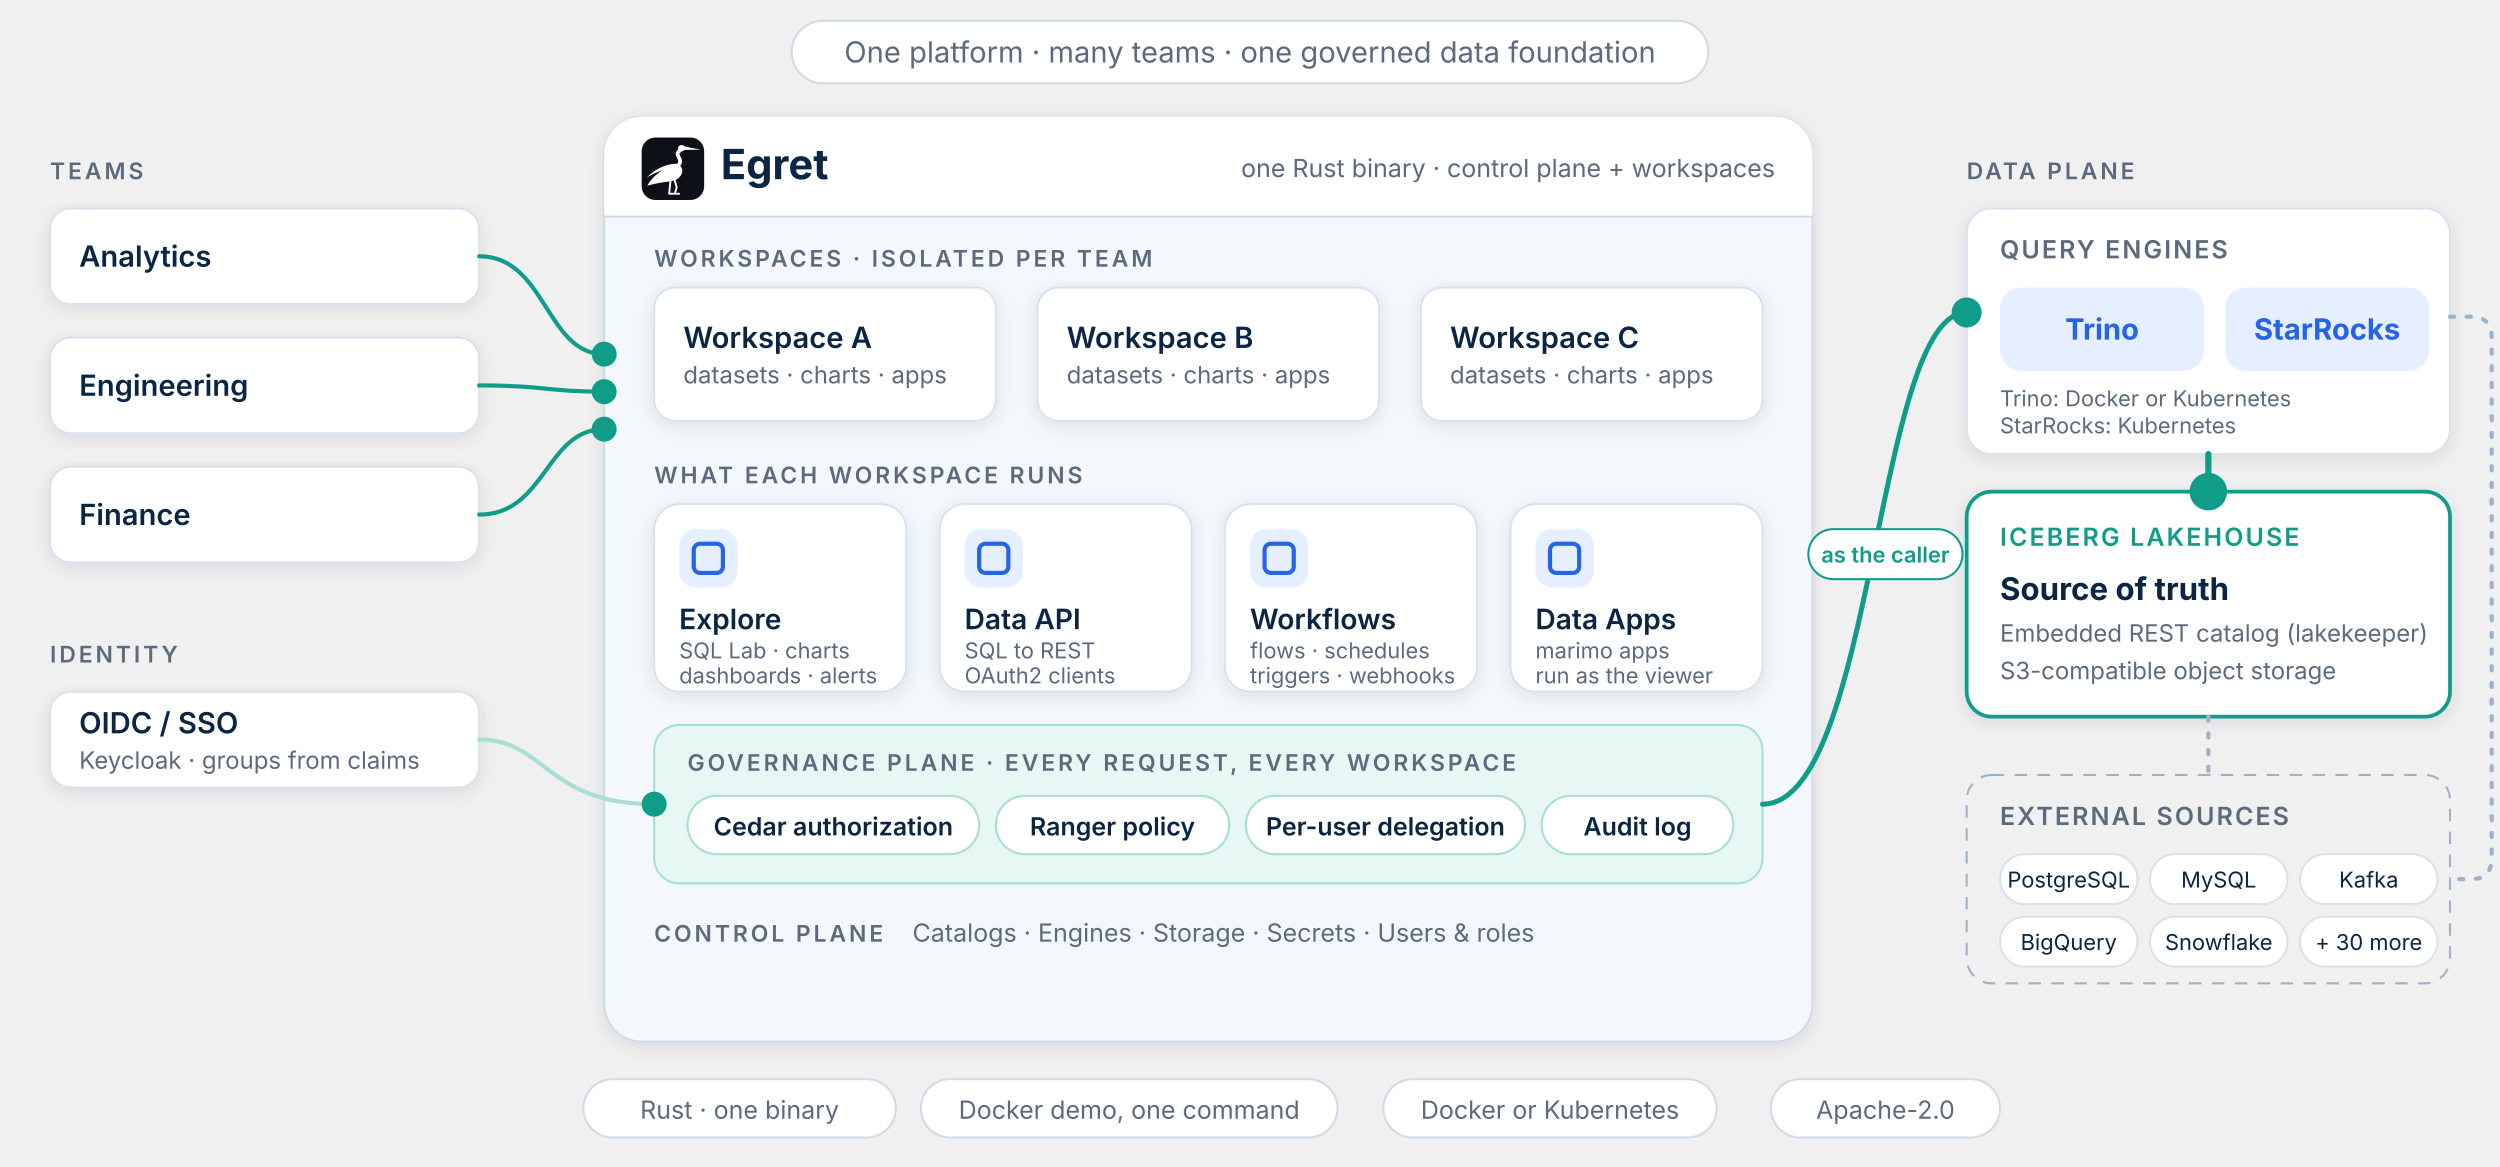
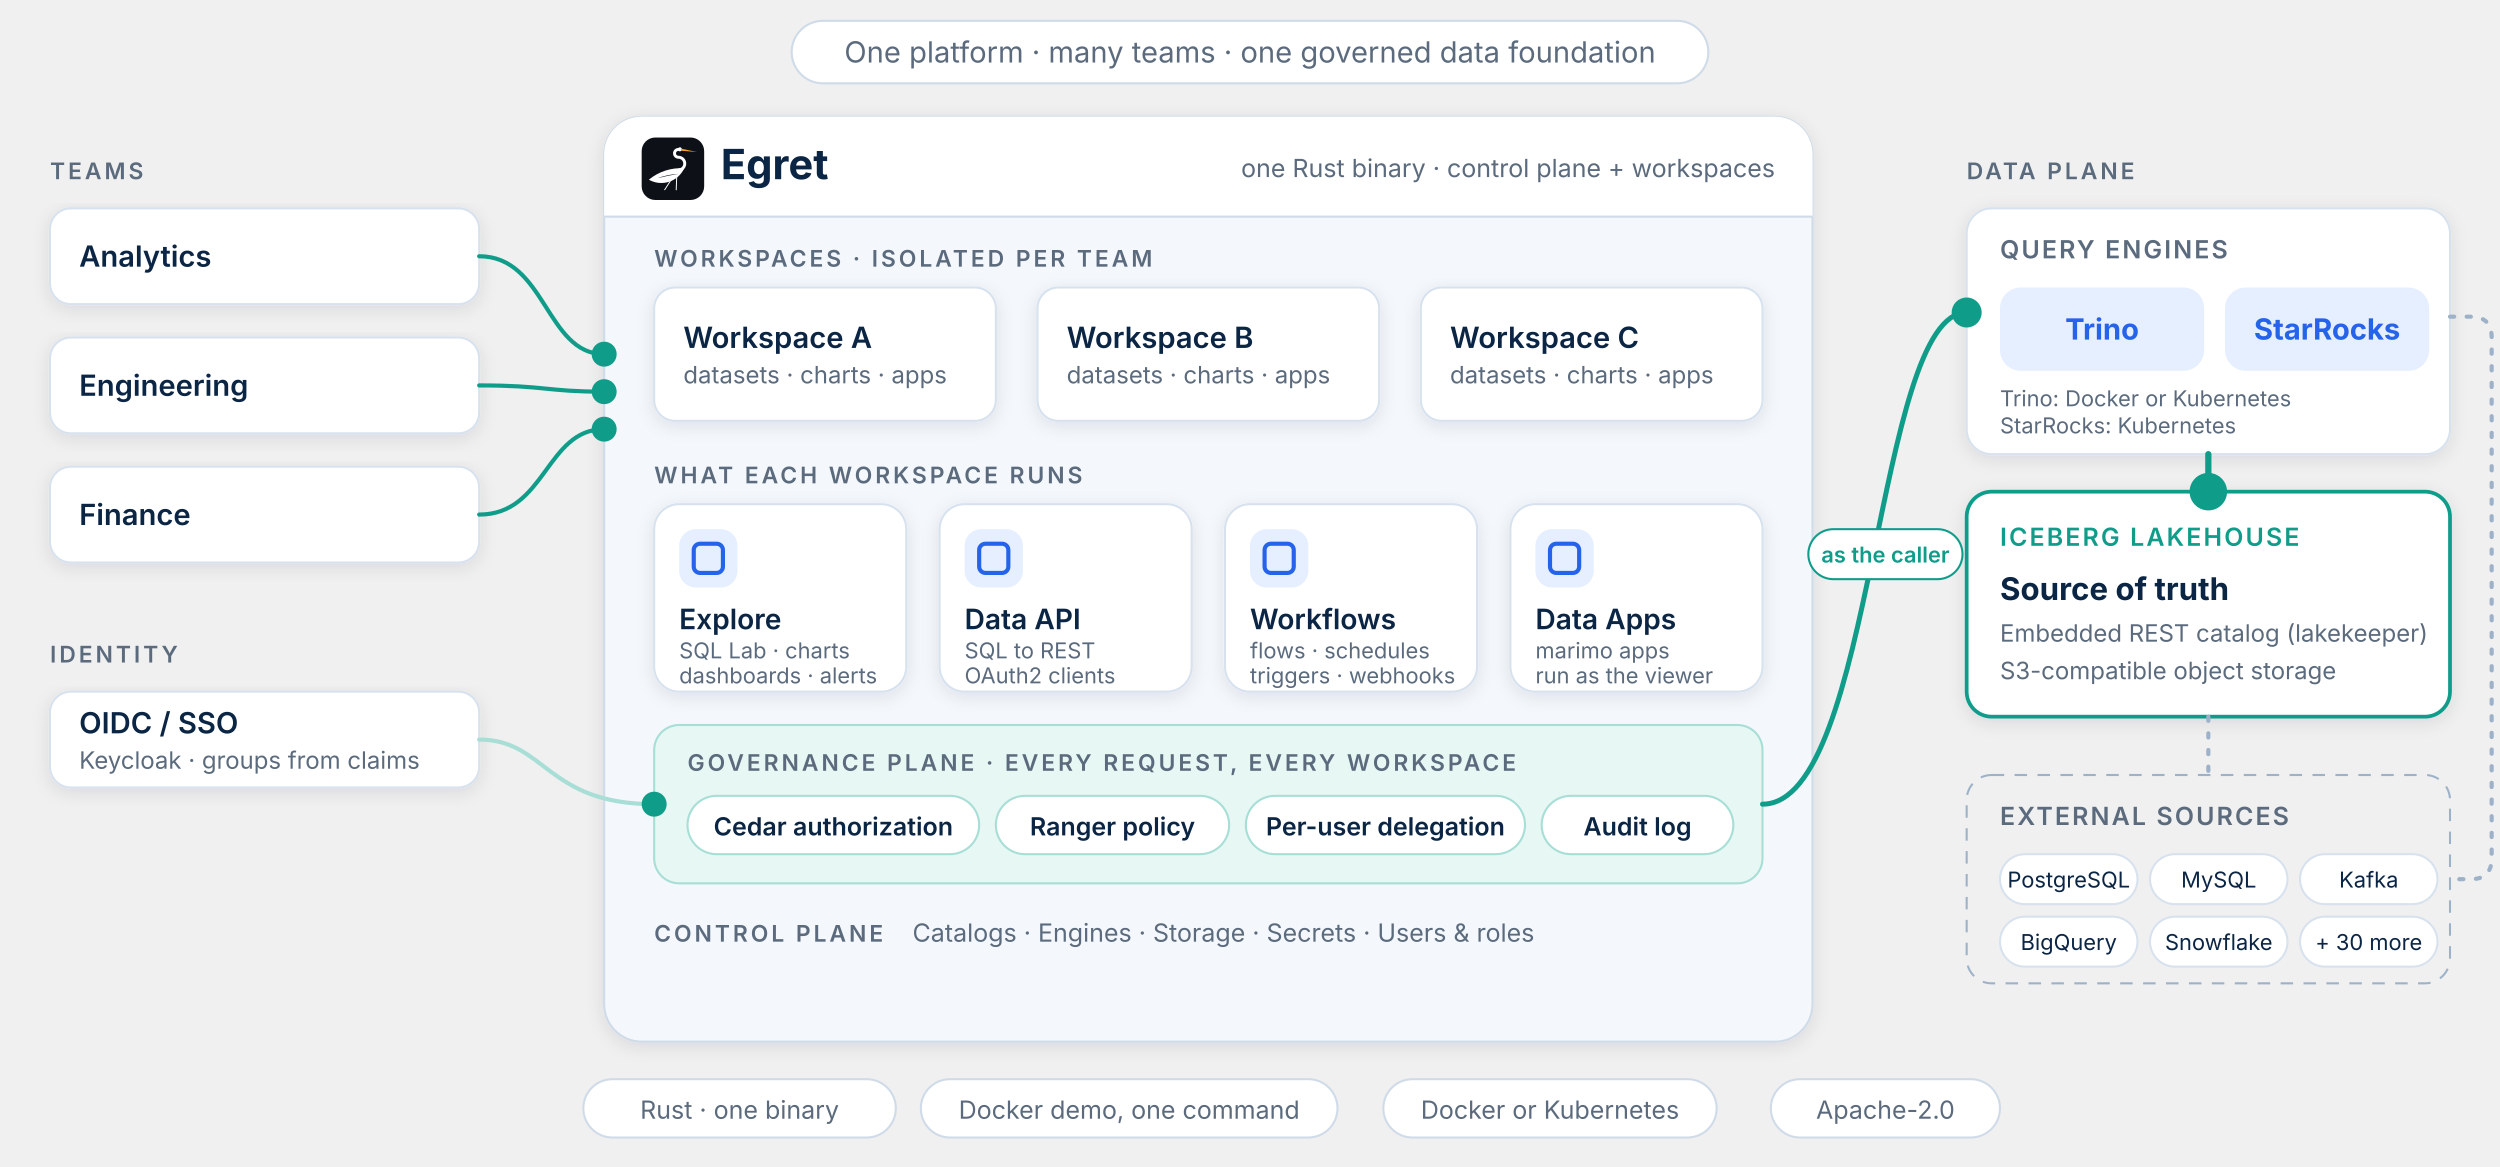
<svg xmlns="http://www.w3.org/2000/svg" viewBox="0 0 1200 560" width="1200" height="560" role="img" aria-label="Egret architecture: teams work in isolated workspaces on one governed platform; governed queries run on Trino and StarRocks over an Iceberg lakehouse and external sources.">
  <defs>
    <filter id="sh" x="-10%" y="-10%" width="120%" height="130%">
      <feDropShadow dx="0" dy="2" stdDeviation="4" flood-color="#0b2545" flood-opacity="0.1" />
    </filter>
    <marker id="dot" markerWidth="8" markerHeight="8" refX="4" refY="4">
      <circle cx="4" cy="4" r="3" fill="#0f9d8a" />
    </marker>
  </defs>
  <g font-family="Inter, -apple-system, BlinkMacSystemFont, 'Segoe UI', Roboto, Helvetica, Arial, sans-serif">
    <rect x="380" y="10" width="440" height="30" rx="15" fill="#ffffff" stroke="#cfdbe8" />
    <text x="600" y="30" text-anchor="middle" font-size="14" fill="#5b6b7d">One platform · many teams · one governed data foundation</text>
    <text x="24" y="86" text-anchor="start" font-size="11" font-weight="600" letter-spacing="1.4" fill="#5b6b7d">TEAMS</text>
    <rect x="24" y="100" width="206" height="46" rx="10" fill="#ffffff" stroke="#d7e2ee" stroke-width="1" filter="url(#sh)" />
    <text x="38" y="128.0" font-size="14" font-weight="600" fill="#0b2545">Analytics</text>
    <rect x="24" y="162" width="206" height="46" rx="10" fill="#ffffff" stroke="#d7e2ee" stroke-width="1" filter="url(#sh)" />
    <text x="38" y="190.0" font-size="14" font-weight="600" fill="#0b2545">Engineering</text>
    <rect x="24" y="224" width="206" height="46" rx="10" fill="#ffffff" stroke="#d7e2ee" stroke-width="1" filter="url(#sh)" />
    <text x="38" y="252.0" font-size="14" font-weight="600" fill="#0b2545">Finance</text>
    <text x="24" y="318" text-anchor="start" font-size="11" font-weight="600" letter-spacing="1.4" fill="#5b6b7d">IDENTITY</text>
    <rect x="24" y="332" width="206" height="46" rx="10" fill="#ffffff" stroke="#d7e2ee" stroke-width="1" filter="url(#sh)" />
    <text x="38" y="352.0" font-size="14" font-weight="600" fill="#0b2545">OIDC / SSO</text>
    <text x="38" y="369.0" font-size="11.5" fill="#5b6b7d">Keycloak · groups from claims</text>
    <rect x="290" y="56" width="580" height="444" rx="18" fill="#f4f8fc" stroke="#cfdbe8" filter="url(#sh)" />
    <path d="M290 74 a18 18 0 0 1 18 -18 H852 a18 18 0 0 1 18 18 V104 H290Z" fill="#ffffff" />
    <line x1="290" y1="104" x2="870" y2="104" stroke="#cfdbe8" />
-     <g transform="translate(308 66) scale(0.30)">
-       <rect width="100" height="100" rx="22" fill="#0d1117" />
-       <g fill="#ffffff">
-         <ellipse cx="64" cy="17" rx="5.8" ry="5" />
-         <path d="M68 14.4 L95 19.5 L68 19.8Z" />
-         <path d="M9 77 C17 62 36 47 58 43 C69 48 67 63 52 69 C38 71 23 73 9 77Z" />
-         <path d="M56 42 C42 42 24 48 8 64 C24 54 40 50 58 47Z" />
-         <path d="M57 45 C46 47 32 53 17 66 C32 58 44 55 58 50Z" opacity=".85" />
-       </g>
-       <g fill="none" stroke="#ffffff" stroke-linecap="round" stroke-linejoin="round">
-         <path stroke-width="6" d="M61 21 C50 28 69 35 58 45" />
-         <path stroke-width="3" d="M46 70 L44 90 M44 90 H51 M53 69 L56 80 L53 90 M53 90 H60" />
-       </g>
+     <g transform="translate(308 66) scale(0.058594)">
+       <rect width="512" height="512" rx="112" fill="#0d1117" />
+       <path fill="#ffffff" fill-rule="evenodd" d="M59 345.75 A407.43 407.43 0 0 1 348.63 252.43 A206.58 206.58 0 0 1 59 345.75Z M301 297.75 A612.79 612.79 0 0 0 127 333.75 A2579.61 2579.61 0 0 1 301 297.75Z" />
+       <path fill="#ffffff" d="M301 277.75 A64 64 0 0 0 301 149.75 A20 20 0 0 1 301 109.75 L313 109.75 L313 85.75 L301 85.75 A44 44 0 0 0 301 173.75 A40 40 0 0 1 301 253.75Z" />
+       <path fill="#ffffff" d="M296.5 96.75 A16.5 16.5 0 0 1 329.5 96.75 A16.5 16.5 0 0 1 296.5 96.75Z" />
+       <path fill="#ffffff" d="M283 321.75 L291 321.75 L287 431.75 L279 431.75Z M237 345.75 L245 347.75 L191 431.75 L183 429.75Z" />
+       <path fill="#f5a524" d="M453 118.75 L321.32 108.22 L323.76 91.43Z" />
    </g>
    <text x="346" y="86" font-size="20" font-weight="700" fill="#0b2545">Egret</text>
    <text x="852" y="85" text-anchor="end" font-size="12" fill="#5b6b7d">one Rust binary · control plane + workspaces</text>
    <text x="314" y="128" text-anchor="start" font-size="11" font-weight="600" letter-spacing="1.4" fill="#5b6b7d">WORKSPACES · ISOLATED PER TEAM</text>
    <rect x="314" y="138" width="164" height="64" rx="10" fill="#ffffff" stroke="#d7e2ee" stroke-width="1" filter="url(#sh)" />
    <text x="328" y="167.0" font-size="14" font-weight="600" fill="#0b2545">Workspace A</text>
    <text x="328" y="184.0" font-size="11.5" fill="#5b6b7d">datasets · charts · apps</text>
    <rect x="498" y="138" width="164" height="64" rx="10" fill="#ffffff" stroke="#d7e2ee" stroke-width="1" filter="url(#sh)" />
    <text x="512" y="167.0" font-size="14" font-weight="600" fill="#0b2545">Workspace B</text>
    <text x="512" y="184.0" font-size="11.5" fill="#5b6b7d">datasets · charts · apps</text>
    <rect x="682" y="138" width="164" height="64" rx="10" fill="#ffffff" stroke="#d7e2ee" stroke-width="1" filter="url(#sh)" />
    <text x="696" y="167.0" font-size="14" font-weight="600" fill="#0b2545">Workspace C</text>
    <text x="696" y="184.0" font-size="11.5" fill="#5b6b7d">datasets · charts · apps</text>
    <text x="314" y="232" text-anchor="start" font-size="11" font-weight="600" letter-spacing="1.4" fill="#5b6b7d">WHAT EACH WORKSPACE RUNS</text>
    <rect x="314" y="242" width="121" height="90" rx="12" fill="#ffffff" stroke="#d7e2ee" filter="url(#sh)" />
    <rect x="326" y="254" width="28" height="28" rx="8" fill="#e6efff" />
    <rect x="333" y="261" width="14" height="14" rx="3" fill="none" stroke="#2563eb" stroke-width="2" />
    <text x="326" y="302" font-size="13.5" font-weight="600" fill="#0b2545">Explore</text>
    <text x="326" y="316" font-size="10.5" fill="#5b6b7d">SQL Lab · charts</text>
    <text x="326" y="328" font-size="10.5" fill="#5b6b7d">dashboards · alerts</text>
    <rect x="451" y="242" width="121" height="90" rx="12" fill="#ffffff" stroke="#d7e2ee" filter="url(#sh)" />
    <rect x="463" y="254" width="28" height="28" rx="8" fill="#e6efff" />
    <rect x="470" y="261" width="14" height="14" rx="3" fill="none" stroke="#2563eb" stroke-width="2" />
    <text x="463" y="302" font-size="13.5" font-weight="600" fill="#0b2545">Data API</text>
    <text x="463" y="316" font-size="10.5" fill="#5b6b7d">SQL to REST</text>
    <text x="463" y="328" font-size="10.5" fill="#5b6b7d">OAuth2 clients</text>
    <rect x="588" y="242" width="121" height="90" rx="12" fill="#ffffff" stroke="#d7e2ee" filter="url(#sh)" />
    <rect x="600" y="254" width="28" height="28" rx="8" fill="#e6efff" />
    <rect x="607" y="261" width="14" height="14" rx="3" fill="none" stroke="#2563eb" stroke-width="2" />
    <text x="600" y="302" font-size="13.5" font-weight="600" fill="#0b2545">Workflows</text>
    <text x="600" y="316" font-size="10.5" fill="#5b6b7d">flows · schedules</text>
    <text x="600" y="328" font-size="10.5" fill="#5b6b7d">triggers · webhooks</text>
    <rect x="725" y="242" width="121" height="90" rx="12" fill="#ffffff" stroke="#d7e2ee" filter="url(#sh)" />
    <rect x="737" y="254" width="28" height="28" rx="8" fill="#e6efff" />
    <rect x="744" y="261" width="14" height="14" rx="3" fill="none" stroke="#2563eb" stroke-width="2" />
    <text x="737" y="302" font-size="13.5" font-weight="600" fill="#0b2545">Data Apps</text>
    <text x="737" y="316" font-size="10.5" fill="#5b6b7d">marimo apps</text>
    <text x="737" y="328" font-size="10.5" fill="#5b6b7d">run as the viewer</text>
    <rect x="314" y="348" width="532" height="76" rx="12" fill="#e6f7f4" stroke="#a7ded5" />
    <text x="330" y="370" text-anchor="start" font-size="11" font-weight="600" letter-spacing="1.4" fill="#5b6b7d">GOVERNANCE PLANE · EVERY REQUEST, EVERY WORKSPACE</text>
    <rect x="330" y="382" width="140" height="28" rx="14" fill="#ffffff" stroke="#a7ded5" />
    <text x="400.0" y="401" text-anchor="middle" font-size="12" font-weight="600" fill="#0b2545">Cedar authorization</text>
    <rect x="478" y="382" width="112" height="28" rx="14" fill="#ffffff" stroke="#a7ded5" />
    <text x="534.0" y="401" text-anchor="middle" font-size="12" font-weight="600" fill="#0b2545">Ranger policy</text>
    <rect x="598" y="382" width="134" height="28" rx="14" fill="#ffffff" stroke="#a7ded5" />
    <text x="665.0" y="401" text-anchor="middle" font-size="12" font-weight="600" fill="#0b2545">Per-user delegation</text>
    <rect x="740" y="382" width="92" height="28" rx="14" fill="#ffffff" stroke="#a7ded5" />
    <text x="786.0" y="401" text-anchor="middle" font-size="12" font-weight="600" fill="#0b2545">Audit log</text>
    <text x="314" y="452" text-anchor="start" font-size="11" font-weight="600" letter-spacing="1.4" fill="#5b6b7d">CONTROL PLANE</text>
    <text x="438" y="452" font-size="12" fill="#5b6b7d">Catalogs · Engines · Storage · Secrets · Users &amp; roles</text>
    <text x="944" y="86" text-anchor="start" font-size="11" font-weight="600" letter-spacing="1.4" fill="#5b6b7d">DATA PLANE</text>
    <rect x="944" y="100" width="232" height="118" rx="12" fill="#ffffff" stroke="#d7e2ee" filter="url(#sh)" />
    <text x="960" y="124" font-size="12" font-weight="600" fill="#5b6b7d" letter-spacing="1">QUERY ENGINES</text>
    <rect x="960" y="138" width="98" height="40" rx="10" fill="#e6efff" />
    <text x="1009" y="163" text-anchor="middle" font-size="14" font-weight="700" fill="#2563eb">Trino</text>
    <rect x="1068" y="138" width="98" height="40" rx="10" fill="#e6efff" />
    <text x="1117" y="163" text-anchor="middle" font-size="14" font-weight="700" fill="#2563eb">StarRocks</text>
    <text x="960" y="195" font-size="10.5" fill="#5b6b7d">Trino: Docker or Kubernetes</text>
    <text x="960" y="208" font-size="10.5" fill="#5b6b7d">StarRocks: Kubernetes</text>
    <rect x="944" y="236" width="232" height="108" rx="12" fill="#ffffff" stroke="#0f9d8a" stroke-width="1.8" filter="url(#sh)" />
    <text x="960" y="262" font-size="12" font-weight="600" fill="#0f9d8a" letter-spacing="1">ICEBERG LAKEHOUSE</text>
    <text x="960" y="288" font-size="15" font-weight="700" fill="#0b2545">Source of truth</text>
    <text x="960" y="308" font-size="11.5" fill="#5b6b7d">Embedded REST catalog (lakekeeper)</text>
    <text x="960" y="326" font-size="11.5" fill="#5b6b7d">S3-compatible object storage</text>
    <rect x="944" y="372" width="232" height="100" rx="12" fill="none" stroke="#9db2c9" stroke-dasharray="6 5" />
    <text x="960" y="396" font-size="12" font-weight="600" fill="#5b6b7d" letter-spacing="1">EXTERNAL SOURCES</text>
    <rect x="960" y="410" width="66" height="24" rx="12" fill="#ffffff" stroke="#d7e2ee" />
    <text x="993" y="426" text-anchor="middle" font-size="10.5" fill="#0b2545">PostgreSQL</text>
    <rect x="1032" y="410" width="66" height="24" rx="12" fill="#ffffff" stroke="#d7e2ee" />
    <text x="1065" y="426" text-anchor="middle" font-size="10.5" fill="#0b2545">MySQL</text>
    <rect x="1104" y="410" width="66" height="24" rx="12" fill="#ffffff" stroke="#d7e2ee" />
    <text x="1137" y="426" text-anchor="middle" font-size="10.5" fill="#0b2545">Kafka</text>
    <rect x="960" y="440" width="66" height="24" rx="12" fill="#ffffff" stroke="#d7e2ee" />
    <text x="993" y="456" text-anchor="middle" font-size="10.5" fill="#0b2545">BigQuery</text>
    <rect x="1032" y="440" width="66" height="24" rx="12" fill="#ffffff" stroke="#d7e2ee" />
    <text x="1065" y="456" text-anchor="middle" font-size="10.5" fill="#0b2545">Snowflake</text>
    <rect x="1104" y="440" width="66" height="24" rx="12" fill="#ffffff" stroke="#d7e2ee" />
    <text x="1137" y="456" text-anchor="middle" font-size="10.5" fill="#0b2545">+ 30 more</text>
    <path d="M230 123 C 262 123, 262 170, 290 170" fill="none" stroke="#0f9d8a" stroke-width="2" stroke-linecap="round" marker-end="url(#dot)" />
    <path d="M230 185 C 262 185, 262 188, 290 188" fill="none" stroke="#0f9d8a" stroke-width="2" stroke-linecap="round" marker-end="url(#dot)" />
    <path d="M230 247 C 262 247, 262 206, 290 206" fill="none" stroke="#0f9d8a" stroke-width="2" stroke-linecap="round" marker-end="url(#dot)" />
    <path d="M230 355 C 262 355, 262 386, 314 386" fill="none" stroke="#a7ded5" stroke-width="2" stroke-linecap="round" marker-end="url(#dot)" />
    <path d="M846 386 C 900 386, 900 150, 944 150" fill="none" stroke="#0f9d8a" stroke-width="2.4" stroke-linecap="round" marker-end="url(#dot)" />
    <path d="M1060 218 V 236" fill="none" stroke="#0f9d8a" stroke-width="3" stroke-linecap="round" marker-end="url(#dot)" />
    <path d="M1060 344 V 372" fill="none" stroke="#9db2c9" stroke-width="2" stroke-linecap="round" stroke-dasharray="2 6" />
    <path d="M1176 152 H1186 Q1196 152 1196 162 V412 Q1196 422 1186 422 H1176" fill="none" stroke="#9db2c9" stroke-width="2" stroke-linecap="round" stroke-dasharray="2 6" />
    <rect x="868" y="254" width="74" height="24" rx="12" fill="#ffffff" stroke="#0f9d8a" />
    <text x="905" y="270" text-anchor="middle" font-size="10.5" fill="#0f9d8a" font-weight="600">as the caller</text>
    <rect x="280" y="518" width="150" height="28" rx="14" fill="#ffffff" stroke="#cfdbe8" />
    <text x="355.0" y="537" text-anchor="middle" font-size="12" fill="#5b6b7d">Rust · one binary</text>
    <rect x="442" y="518" width="200" height="28" rx="14" fill="#ffffff" stroke="#cfdbe8" />
    <text x="542.0" y="537" text-anchor="middle" font-size="12" fill="#5b6b7d">Docker demo, one command</text>
    <rect x="664" y="518" width="160" height="28" rx="14" fill="#ffffff" stroke="#cfdbe8" />
    <text x="744.0" y="537" text-anchor="middle" font-size="12" fill="#5b6b7d">Docker or Kubernetes</text>
    <rect x="850" y="518" width="110" height="28" rx="14" fill="#ffffff" stroke="#cfdbe8" />
    <text x="905.0" y="537" text-anchor="middle" font-size="12" fill="#5b6b7d">Apache-2.0</text>
  </g>
</svg>
